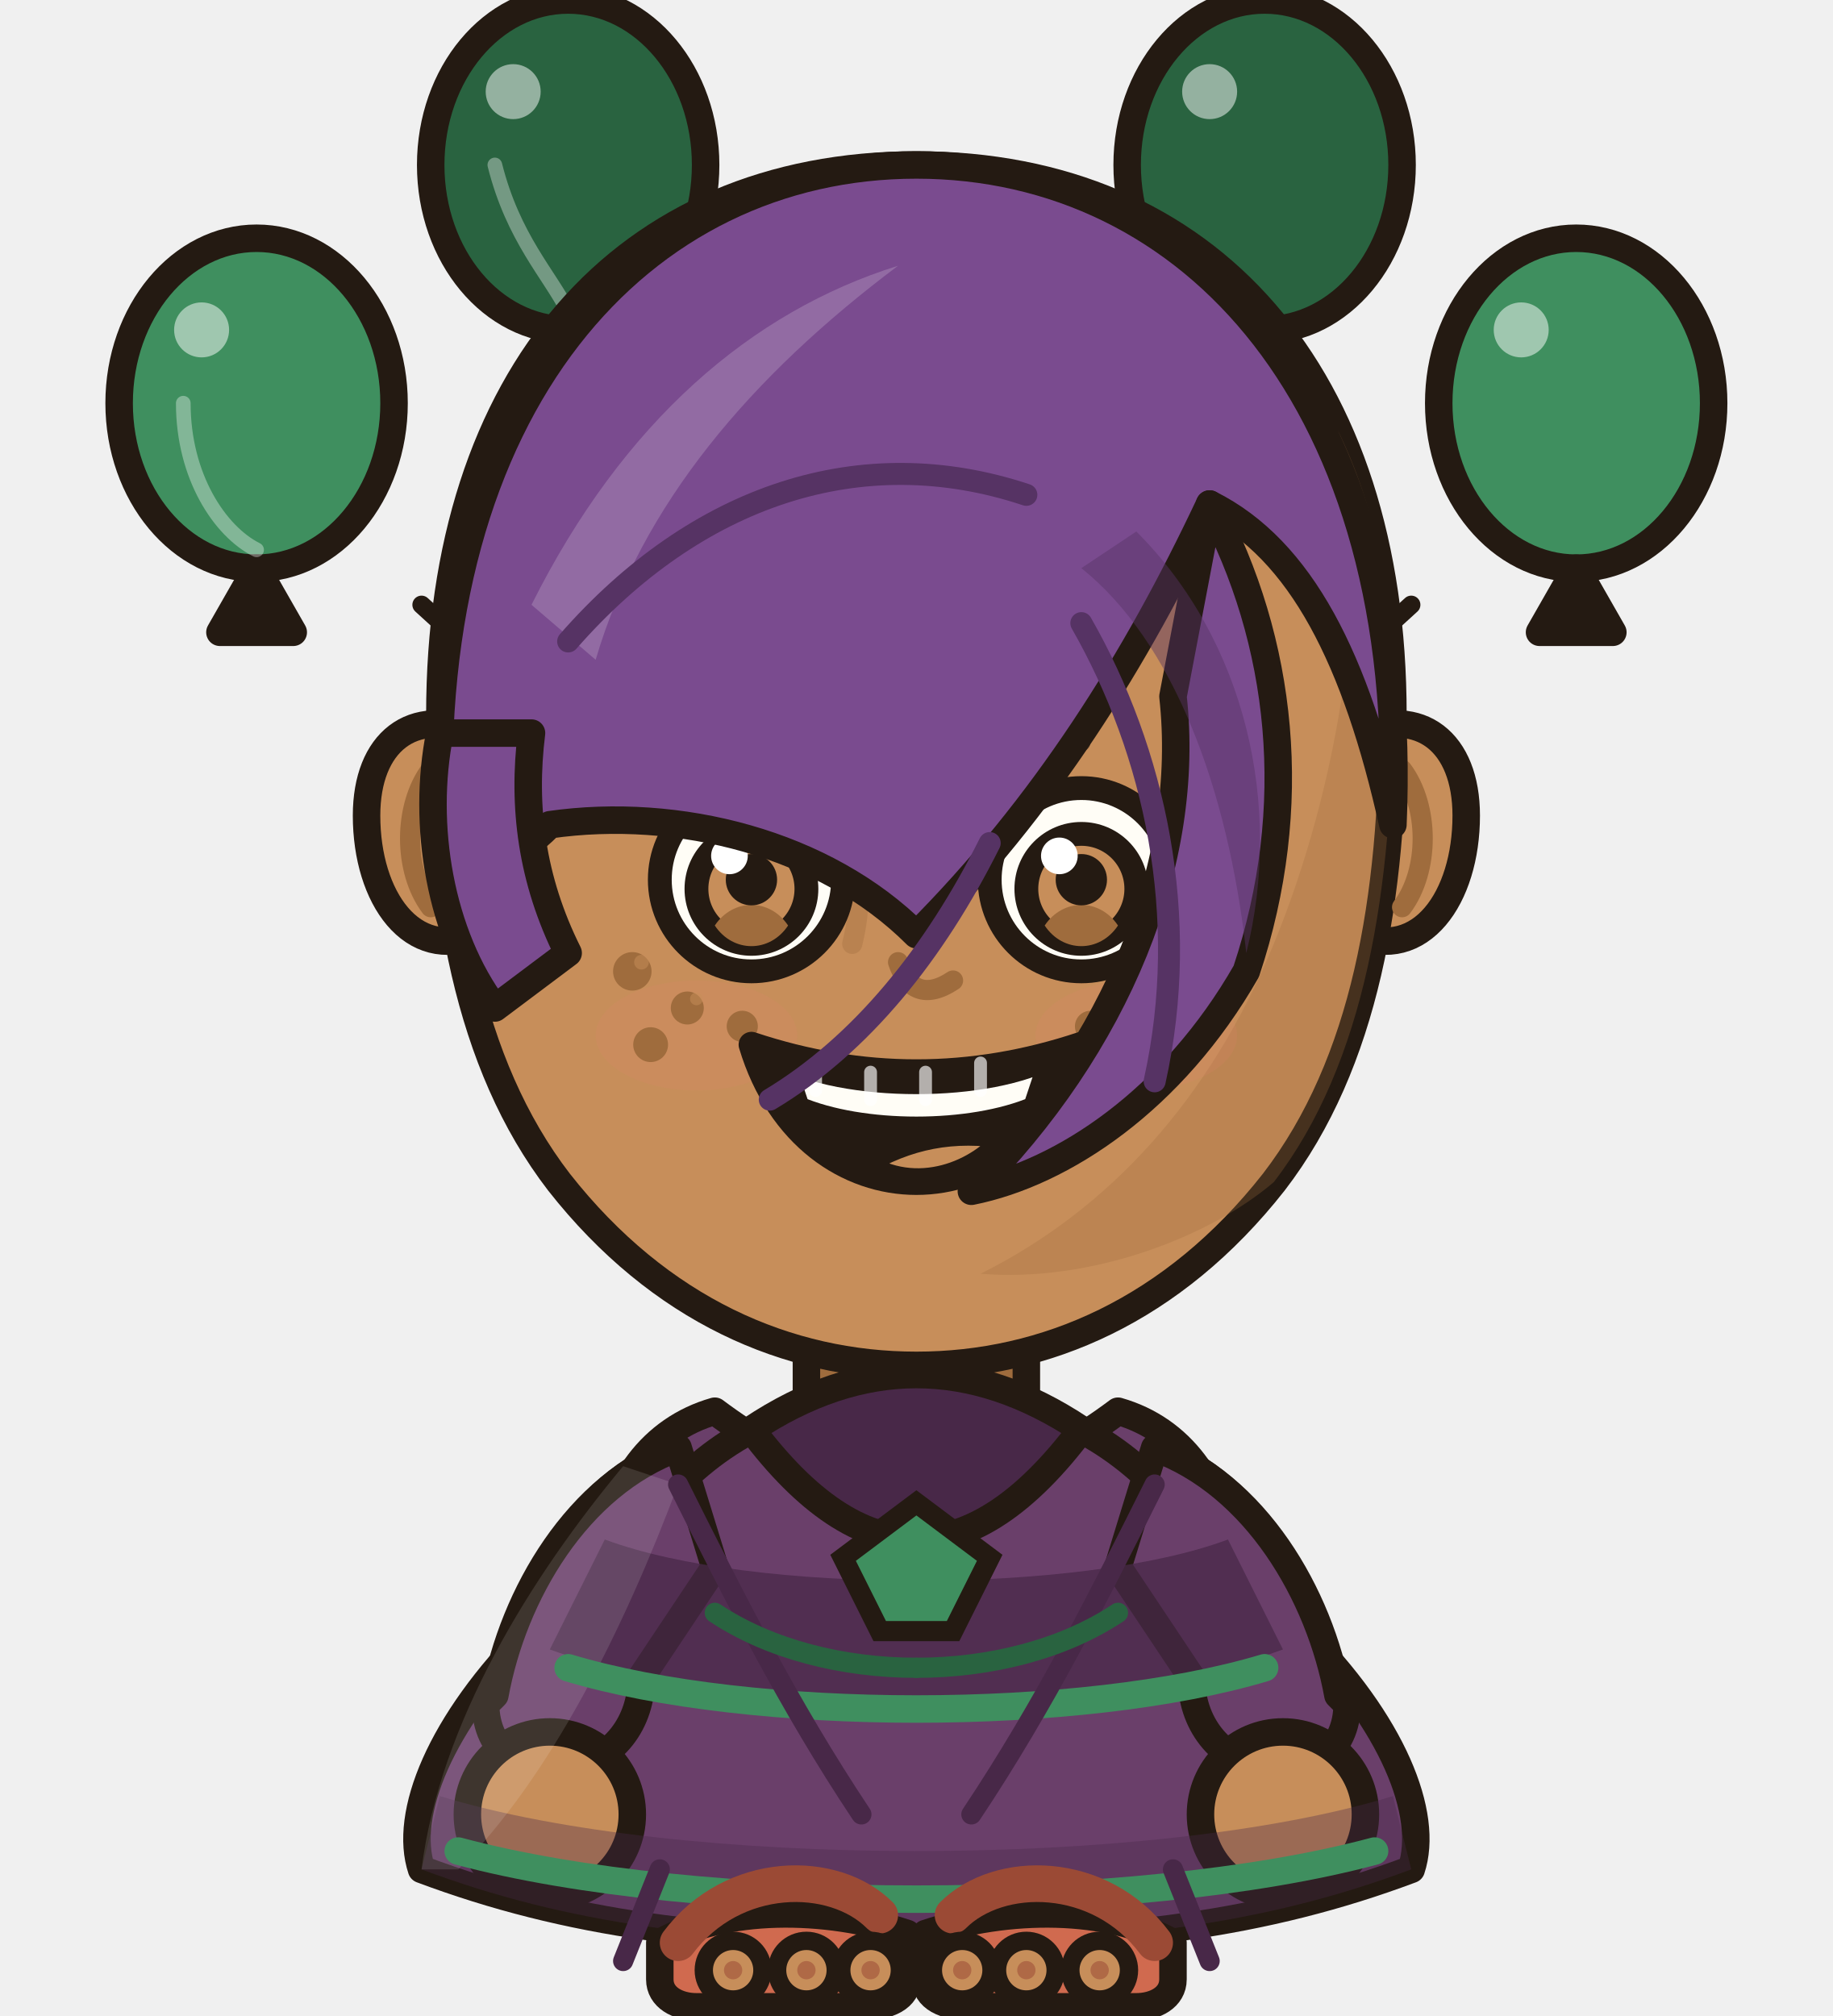
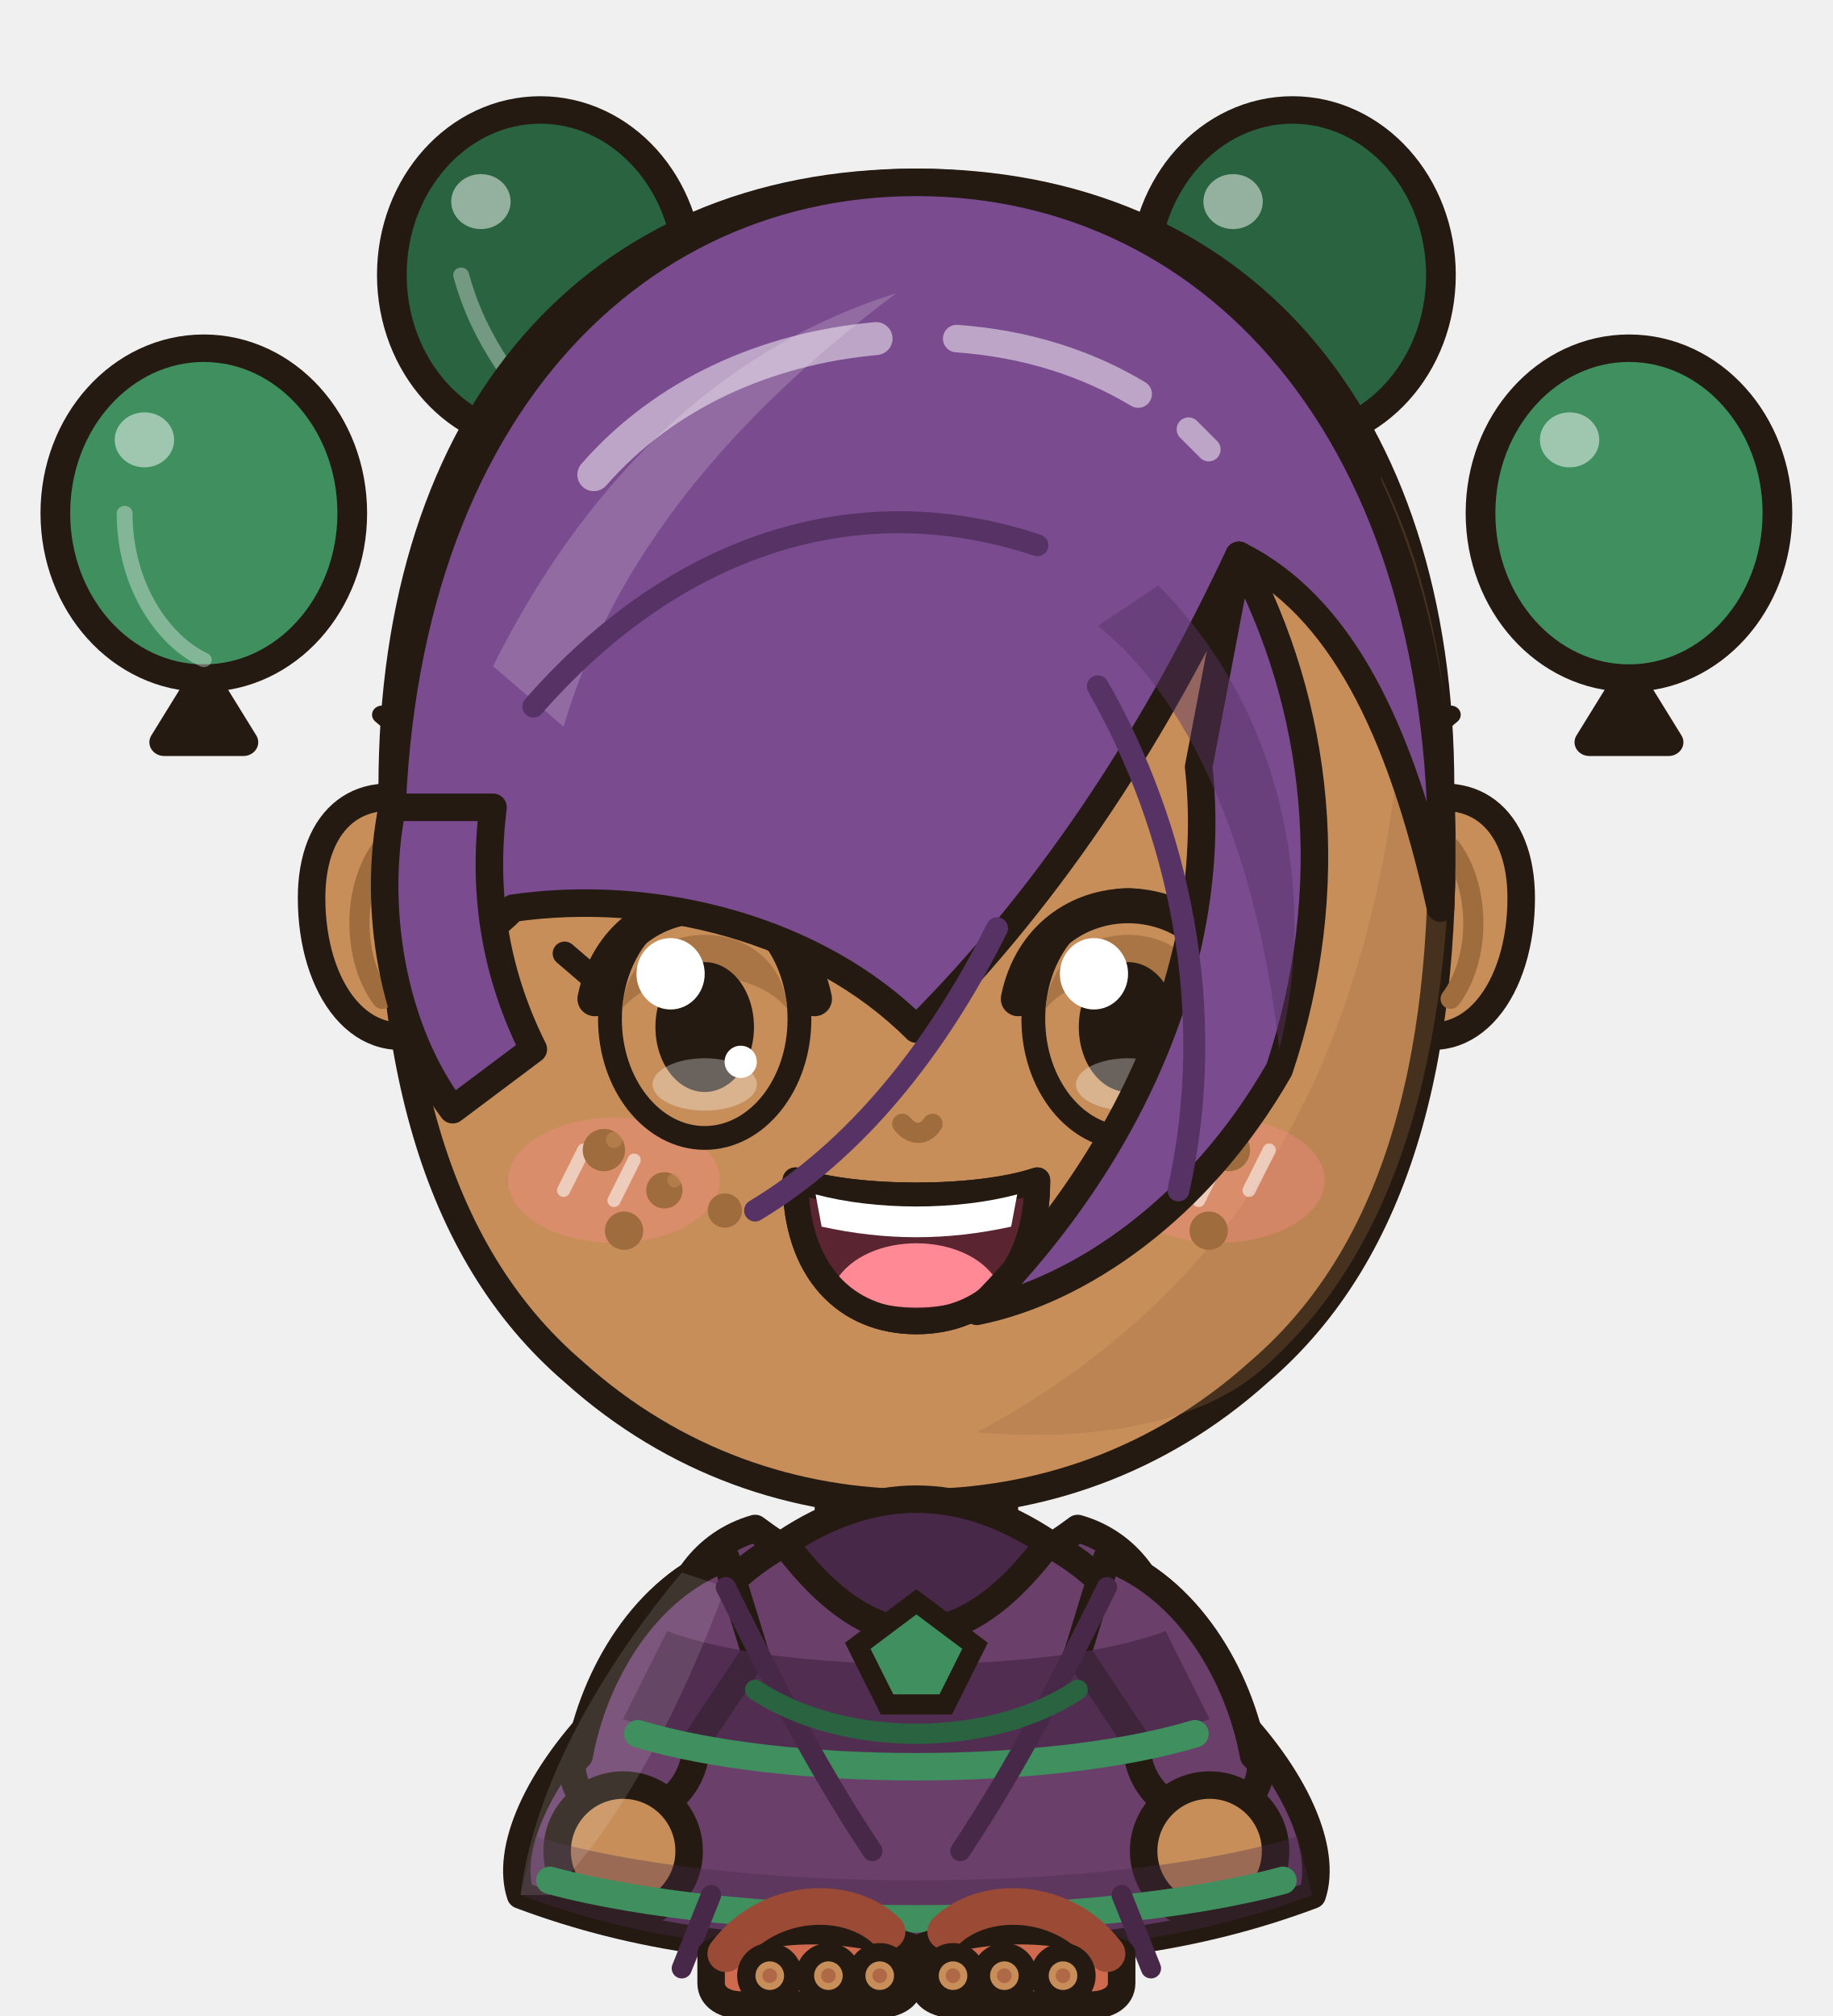
<svg xmlns="http://www.w3.org/2000/svg" width="200" height="220" viewBox="0 0 200 220">
  <g>
-     <g stroke="#241a12" stroke-width="3" stroke-linejoin="round" stroke-linecap="round">
-       <path d="M100 144 C88 112 66 84 46 66 M100 144 C96 108 82 74 64 42 M100 144 C104 108 118 74 136 42 M100 144 C112 112 134 84 154 66" fill="none" stroke="#241a12" stroke-width="2" />
-       <ellipse cx="28" cy="44" rx="15" ry="18" fill="#3f8f5f" />
-       <ellipse cx="62" cy="18" rx="15" ry="18" fill="#296340" />
-       <ellipse cx="138" cy="18" rx="15" ry="18" fill="#296340" />
-       <ellipse cx="172" cy="44" rx="15" ry="18" fill="#3f8f5f" />
-       <path d="M28 62 L24 69 L32 69 Z M62 36 L58 43 L66 43 Z M138 36 L134 43 L142 43 Z M172 62 L168 69 L176 69 Z" fill="#241a12" />
-     </g>
-     <g fill="#ffffff" stroke="none" opacity="0.5">
-       <circle cx="22" cy="36" r="3" />
-       <circle cx="56" cy="10" r="3" />
-       <circle cx="132" cy="10" r="3" />
-       <circle cx="166" cy="36" r="3" />
-     </g>
-     <g fill="none" stroke="#ffffff" stroke-width="1.6" stroke-linecap="round" opacity="0.35">
-       <path d="M20 44 C20 52 24 58 28 60" />
-       <path d="M54 18 C56 26 60 30 62 34" />
-     </g>
-   </g>
-   <g>
-     <g stroke="#241a12" stroke-width="3" stroke-linejoin="round" stroke-linecap="round">
-       <path d="M100 18 C68 18 48 41 48 78 C48 96 52 112 60 124 L68 112 C62 101 60 89 61 77 C63 52 78 36 100 36 C122 36 137 52 139 77 C140 89 138 101 132 112 L140 124 C148 112 152 96 152 78 C152 41 132 18 100 18 Z" fill="#7a4b8f" />
-     </g>
-     <g stroke="none">
-       <path d="M100 36 C88 48 84 66 88 84 C82 66 84 48 94 36 Z" fill="#563364" opacity="0.4" />
-     </g>
-     <g fill="none" stroke="#563364" stroke-width="2.2" stroke-linecap="round">
-       <path d="M68 114 C63 104 62 92 64 80" />
-       <path d="M132 114 C137 104 138 92 136 80" />
-     </g>
-   </g>
-   <g>
-     <g stroke="#241a12" stroke-width="3" stroke-linejoin="round" stroke-linecap="round">
-       <path d="M80 190 L80 207 C80 214 84 217 89 217 L95 217 C98 217 99 215 99 212 L99 190 Z" fill="#c78e5a" />
-       <path d="M120 190 L120 207 C120 214 116 217 111 217 L105 217 C102 217 101 215 101 212 L101 190 Z" fill="#c78e5a" />
-       <path d="M74 158 C63 162 56 174 54 188 C53 194 56 198 62 199 C67 199 70 196 71 191 L78 170 Z" fill="#c78e5a" />
-       <path d="M126 158 C137 162 144 174 146 188 C147 194 144 198 138 199 C133 199 130 196 129 191 L122 170 Z" fill="#c78e5a" />
-       <path d="M78 154 C71 156 67 162 66 169 L69 201 C80 206 120 206 131 201 L134 169 C133 162 129 156 122 154 C114 160 106 163 100 163 C94 163 86 160 78 154 Z" fill="#6a3f6a" />
-       <path d="M88 133 L88 158 C88 164 94 168 100 168 C106 168 112 164 112 158 L112 133 Z" fill="#9f6c3d" />
-       <path d="M52 80 C45 77 40 81 40 89 C40 98 45 105 52 102 Z" fill="#c78e5a" />
-       <path d="M148 80 C155 77 160 81 160 89 C160 98 155 105 148 102 Z" fill="#c78e5a" />
-       <path d="M100 32 C72 32 51 51 48 78 C48 98 51 116 61 129 C72 143 86 149 100 149 C114 149 128 143 139 129 C149 116 152 98 152 78 C149 51 128 32 100 32 Z" fill="#c78e5a" />
-       <circle cx="60" cy="198" r="9" fill="#c78e5a" />
-       <circle cx="140" cy="198" r="9" fill="#c78e5a" />
-     </g>
-     <g stroke="none">
-       <path d="M139 129 C149 116 152 97 152 76 C152 65 150 55 146 47 C150 63 146 86 139 103 C132 120 121 132 107 139 C119 140 132 135 139 129 Z" fill="#9f6c3d" opacity="0.28" />
-       <path d="M58 74 C62 54 77 38 96 34 C81 38 66 51 60 66 C57 75 56 84 57 93 C54 86 55 79 58 74 Z" fill="#ffffff" opacity="0.18" />
-       <ellipse cx="76" cy="113" rx="11" ry="6" fill="#df7f6e" opacity="0.16" />
-       <ellipse cx="124" cy="113" rx="11" ry="6" fill="#df7f6e" opacity="0.16" />
-       <path d="M83 196 C88 200 94 201 98 199 L98 205 C92 207 86 206 82 203 Z" fill="#9f6c3d" opacity="0.22" />
-       <path d="M117 196 C112 200 106 201 102 199 L102 205 C108 207 114 206 118 203 Z" fill="#9f6c3d" opacity="0.22" />
-       <path d="M78 158 C86 164 94 167 100 167 C106 167 114 164 122 158 L122 163 C114 169 106 172 100 172 C94 172 86 169 78 163 Z" fill="#482848" opacity="0.55" />
-       <path d="M69 193 C80 198 120 198 131 193 L131 201 C120 206 80 206 69 201 Z" fill="#482848" opacity="0.25" />
-       <path d="M74 176 C77 182 78 189 77 196 L72 195 C73 187 72 181 70 176 Z" fill="#482848" opacity="0.35" />
-       <path d="M126 176 C123 182 122 189 123 196 L128 195 C127 187 128 181 130 176 Z" fill="#482848" opacity="0.35" />
-     </g>
-     <g fill="none" stroke="#9f6c3d" stroke-width="2.2" stroke-linecap="round">
-       <path d="M47 84 C44 88 44 95 47 99" />
-       <path d="M153 84 C156 88 156 95 153 99" />
-       <path d="M98 105 C99 108 101 109 104 107" />
-       <path d="M92 91 C94 95 94 99 93 103" opacity="0.35" />
-     </g>
-   </g>
-   <g>
-     <g stroke="#241a12" stroke-width="3" stroke-linejoin="round" stroke-linecap="round">
-       <path d="M100 152 C88 152 80 156 74 162 L58 178 C48 188 44 198 46 204 C62 210 78 212 100 212 C122 212 138 210 154 204 C156 198 152 188 142 178 L126 162 C120 156 112 152 100 152 Z" fill="#6a3f6a" />
-       <path d="M82 156 C88 164 94 168 100 168 C106 168 112 164 118 156 C112 152 106 150 100 150 C94 150 88 152 82 156 Z" fill="#482848" />
-       <path d="M74 158 C63 162 56 174 54 185 L53 186 C53 191 57 194 62 193 C67 192 70 188 70 183 L78 171 Z" fill="#6a3f6a" />
-       <path d="M126 158 C137 162 144 174 146 185 L147 186 C147 191 143 194 138 193 C133 192 130 188 130 183 L122 171 Z" fill="#6a3f6a" />
-     </g>
-     <g stroke="#241a12" stroke-width="3" stroke-linejoin="round" stroke-linecap="round">
-       <circle cx="60" cy="198" r="9" fill="#c78e5a" />
-       <circle cx="140" cy="198" r="9" fill="#c78e5a" />
-     </g>
-     <g stroke="none">
-       <path d="M66 168 C82 174 118 174 134 168 L140 180 C118 188 82 188 60 180 Z" fill="#482848" opacity="0.75" />
-       <path d="M48 196 C74 204 126 204 152 196 L154 204 C138 210 122 212 100 212 C78 212 62 210 46 204 Z" fill="#482848" opacity="0.35" />
-       <path d="M74 162 C68 178 60 194 50 204 L46 204 C48 188 58 172 68 160 Z" fill="#ffffff" opacity="0.12" />
-     </g>
-     <g fill="none" stroke="#3f8f5f" stroke-width="3" stroke-linecap="round">
-       <path d="M62 182 C82 188 118 188 138 182" />
-       <path d="M50 202 C76 209 124 209 150 202" />
-     </g>
-     <g fill="none" stroke="#482848" stroke-width="2.2" stroke-linecap="round">
-       <path d="M74 162 C80 174 86 186 94 198" />
-       <path d="M126 162 C120 174 114 186 106 198" />
-       <path d="M72 204 L68 214" />
-       <path d="M88 207 L86 216" />
-       <path d="M112 207 L114 216" />
-       <path d="M128 204 L132 214" />
-     </g>
-     <g fill="none" stroke="#296340" stroke-width="2.2" stroke-linecap="round">
-       <path d="M78 176 C84 180 92 182 100 182" />
-       <path d="M122 176 C116 180 108 182 100 182" />
-     </g>
-     <g fill="#3f8f5f" stroke="#241a12" stroke-width="2.2">
-       <path d="M92 170 L100 164 L108 170 L104 178 L96 178 Z" />
-     </g>
-   </g>
-   <g>
-     <g transform="translate(0,3)">
-       <g stroke="#241a12" stroke-width="3" stroke-linejoin="round" stroke-linecap="round">
-         <path d="M72 209 C79 205 90 205 99 208 L99 213 C99 215 97 216 94 216 L76 216 C74 216 72 215 72 213 Z" fill="#d06a4f" />
-         <path d="M128 209 C121 205 110 205 101 208 L101 213 C101 215 103 216 106 216 L124 216 C126 216 128 215 128 213 Z" fill="#d06a4f" />
-         <path d="M74 209 C80 201 91 201 96 206" fill="none" stroke="#9b4a35" stroke-width="4" />
-         <path d="M126 209 C120 201 109 201 104 206" fill="none" stroke="#9b4a35" stroke-width="4" />
-       </g>
-       <g fill="#c78e5a" stroke="#241a12" stroke-width="2">
-         <circle cx="80" cy="212" r="3.2" />
-         <circle cx="88" cy="212" r="3.2" />
-         <circle cx="95" cy="212" r="3.2" />
-         <circle cx="120" cy="212" r="3.2" />
-         <circle cx="112" cy="212" r="3.2" />
-         <circle cx="105" cy="212" r="3.2" />
-       </g>
-       <g fill="#9b4a35" stroke="none" opacity="0.55">
-         <circle cx="80" cy="212" r="1" />
-         <circle cx="88" cy="212" r="1" />
-         <circle cx="95" cy="212" r="1" />
-         <circle cx="120" cy="212" r="1" />
-         <circle cx="112" cy="212" r="1" />
-         <circle cx="105" cy="212" r="1" />
-       </g>
-     </g>
-   </g>
-   <g>
-     <g fill="#9f6c3d" stroke="none">
-       <circle cx="69" cy="106" r="2.1" />
-       <circle cx="75" cy="110" r="1.8" />
-       <circle cx="71" cy="114" r="1.9" />
-       <circle cx="81" cy="112" r="1.7" />
-       <circle cx="131" cy="106" r="2.1" />
-       <circle cx="125" cy="110" r="1.8" />
-       <circle cx="129" cy="114" r="1.9" />
-       <circle cx="119" cy="112" r="1.7" />
-     </g>
-     <g fill="#c78e5a" stroke="none" opacity="0.5">
-       <circle cx="70" cy="105" r="0.8" />
-       <circle cx="76" cy="109" r="0.7" />
-       <circle cx="130" cy="105" r="0.8" />
-       <circle cx="124" cy="109" r="0.7" />
-     </g>
-   </g>
-   <g>
-     <g stroke="#241a12" stroke-width="2.6" stroke-linejoin="round" stroke-linecap="round">
-       <circle cx="82" cy="96" r="10" fill="#fffdf6" />
-       <circle cx="118" cy="96" r="10" fill="#fffdf6" />
-       <circle cx="82" cy="97" r="6" fill="#c78e5a" />
-       <circle cx="118" cy="97" r="6" fill="#c78e5a" />
-       <path d="M78 101 C80 104 84 104 86 101 C84 98 80 98 78 101 Z" fill="#9f6c3d" stroke="none" />
-       <path d="M114 101 C116 104 120 104 122 101 C120 98 116 98 114 101 Z" fill="#9f6c3d" stroke="none" />
-       <circle cx="82" cy="96" r="2.8" fill="#241a12" stroke="none" />
-       <circle cx="118" cy="96" r="2.8" fill="#241a12" stroke="none" />
-       <circle cx="79.6" cy="93.4" r="2" fill="#ffffff" stroke="none" />
-       <circle cx="115.6" cy="93.4" r="2" fill="#ffffff" stroke="none" />
-       <path d="M72 89 C74 84 78 81 82 81" fill="none" stroke-width="2" opacity="0.55" />
-       <path d="M108 89 C110 84 114 81 118 81" fill="none" stroke-width="2" opacity="0.55" />
-     </g>
-   </g>
-   <g>
-     <g stroke="#241a12" stroke-width="2.8" stroke-linejoin="round" stroke-linecap="round">
-       <path d="M82 114 C88 134 112 134 118 114 C106 118 94 118 82 114 Z" fill="#241a12" />
-       <path d="M85 115 C92 119 108 119 115 115 L113 121 C106 124 94 124 87 121 Z" fill="#fffdf6" />
-       <path d="M94 127 C100 131 107 128 110 124 C104 123 99 124 94 127 Z" fill="#c78e5a" />
-     </g>
-     <g fill="none" stroke="#ffffff" stroke-width="1.4" stroke-linecap="round" opacity="0.65">
-       <path d="M89 116 L89 119" />
-       <path d="M95 117 L95 120" />
-       <path d="M101 117 L101 120" />
-       <path d="M107 116 L107 119" />
-     </g>
-   </g>
-   <g>
-     <g stroke="#241a12" stroke-width="3" stroke-linejoin="round" stroke-linecap="round">
-       <path d="M48 90 C46 44 70 18 100 18 C130 18 154 44 152 90 C148 72 142 60 132 55 C124 72 114 88 100 102 C90 92 74 88 60 90 C56 94 52 96 48 90 Z" fill="#7a4b8f" />
-       <path d="M132 55 C140 70 142 88 136 106 C128 120 116 128 106 130 C122 114 130 94 128 76 Z" fill="#7a4b8f" />
-       <path d="M48 80 C46 90 48 102 54 110 L62 104 C58 96 57 88 58 80 Z" fill="#7a4b8f" />
-     </g>
-     <g stroke="none">
-       <path d="M58 66 C68 46 82 34 98 29 C82 41 70 55 65 72 Z" fill="#ffffff" opacity="0.18" />
-       <path d="M124 58 C136 70 140 88 136 104 C134 86 128 70 118 62 Z" fill="#563364" opacity="0.45" />
-     </g>
-     <g fill="none" stroke="#563364" stroke-width="2.4" stroke-linecap="round">
-       <path d="M62 70 C76 54 94 48 112 54" />
-       <path d="M118 68 C126 82 130 100 126 118" />
-       <path d="M108 92 C102 104 94 114 84 120" />
+     <g transform="translate(100 156) scale(1.08 1) translate(-100 -144)">
+       <g stroke="#241a12" stroke-width="3.00" stroke-linejoin="round" stroke-linecap="round">
+         <path d="M100 144 C88 112 66 84 46 66 M100 144 C96 108 82 74 64 42 M100 144 C104 108 118 74 136 42 M100 144 C112 112 134 84 154 66" fill="none" stroke="#241a12" stroke-width="2.00" />
+         <ellipse cx="28" cy="44" rx="15" ry="18" fill="#3f8f5f" />
+         <ellipse cx="62" cy="18" rx="15" ry="18" fill="#296340" />
+         <ellipse cx="138" cy="18" rx="15" ry="18" fill="#296340" />
+         <ellipse cx="172" cy="44" rx="15" ry="18" fill="#3f8f5f" />
+         <path d="M28 62 L24 69 L32 69 Z M62 36 L58 43 L66 43 Z M138 36 L134 43 L142 43 Z M172 62 L168 69 L176 69 Z" fill="#241a12" />
+       </g>
+       <g fill="#ffffff" stroke="none" opacity="0.5">
+         <circle cx="22" cy="36" r="3" />
+         <circle cx="56" cy="10" r="3" />
+         <circle cx="132" cy="10" r="3" />
+         <circle cx="166" cy="36" r="3" />
+       </g>
+       <g fill="none" stroke="#ffffff" stroke-width="1.60" stroke-linecap="round" opacity="0.35">
+         <path d="M20 44 C20 52 24 58 28 60" />
+         <path d="M54 18 C56 26 60 30 62 34" />
+       </g>
+     </g>
+   </g>
+   <g>
+     <g transform="translate(100 164) scale(1.1) translate(-100 -149)">
+       <g stroke="#241a12" stroke-width="2.73" stroke-linejoin="round" stroke-linecap="round">
+         <path d="M100 18 C68 18 48 41 48 78 C48 96 52 112 60 124 L68 112 C62 101 60 89 61 77 C63 52 78 36 100 36 C122 36 137 52 139 77 C140 89 138 101 132 112 L140 124 C148 112 152 96 152 78 C152 41 132 18 100 18 Z" fill="#7a4b8f" />
+       </g>
+       <g stroke="none">
+         <path d="M100 36 C88 48 84 66 88 84 C82 66 84 48 94 36 Z" fill="#563364" opacity="0.4" />
+       </g>
+       <g fill="none" stroke="#563364" stroke-width="2.00" stroke-linecap="round">
+         <path d="M68 114 C63 104 62 92 64 80" />
+         <path d="M132 114 C137 104 138 92 136 80" />
+       </g>
+     </g>
+   </g>
+   <g>
+     <g transform="translate(100 218) scale(0.8) translate(-100 -218)">
+       <g stroke="#241a12" stroke-width="3.75" stroke-linejoin="round" stroke-linecap="round">
+         <path d="M80 190 L80 207 C80 214 84 217 89 217 L95 217 C98 217 99 215 99 212 L99 190 Z" fill="#c78e5a" />
+         <path d="M120 190 L120 207 C120 214 116 217 111 217 L105 217 C102 217 101 215 101 212 L101 190 Z" fill="#c78e5a" />
+         <path d="M74 158 C63 162 56 174 54 188 C53 194 56 198 62 199 C67 199 70 196 71 191 L78 170 Z" fill="#c78e5a" />
+         <path d="M126 158 C137 162 144 174 146 188 C147 194 144 198 138 199 C133 199 130 196 129 191 L122 170 Z" fill="#c78e5a" />
+         <path d="M78 154 C71 156 67 162 66 169 L69 201 C80 206 120 206 131 201 L134 169 C133 162 129 156 122 154 C114 160 106 163 100 163 C94 163 86 160 78 154 Z" fill="#6a3f6a" />
+         <path d="M88 133 L88 158 C88 164 94 168 100 168 C106 168 112 164 112 158 L112 133 Z" fill="#9f6c3d" />
+         <circle cx="60" cy="198" r="9" fill="#c78e5a" />
+         <circle cx="140" cy="198" r="9" fill="#c78e5a" />
+       </g>
+       <g stroke="none">
+         <path d="M83 196 C88 200 94 201 98 199 L98 205 C92 207 86 206 82 203 Z" fill="#9f6c3d" opacity="0.22" />
+         <path d="M117 196 C112 200 106 201 102 199 L102 205 C108 207 114 206 118 203 Z" fill="#9f6c3d" opacity="0.22" />
+         <path d="M78 158 C86 164 94 167 100 167 C106 167 114 164 122 158 L122 163 C114 169 106 172 100 172 C94 172 86 169 78 163 Z" fill="#482848" opacity="0.55" />
+         <path d="M69 193 C80 198 120 198 131 193 L131 201 C120 206 80 206 69 201 Z" fill="#482848" opacity="0.25" />
+         <path d="M74 176 C77 182 78 189 77 196 L72 195 C73 187 72 181 70 176 Z" fill="#482848" opacity="0.35" />
+         <path d="M126 176 C123 182 122 189 123 196 L128 195 C127 187 128 181 130 176 Z" fill="#482848" opacity="0.35" />
+       </g>
+     </g>
+     <g transform="translate(100 164) scale(1.1) translate(-100 -149)">
+       <g stroke="#241a12" stroke-width="2.73" stroke-linejoin="round" stroke-linecap="round">
+         <path d="M52 80 C45 77 40 81 40 89 C40 98 45 105 52 102 Z" fill="#c78e5a" />
+         <path d="M148 80 C155 77 160 81 160 89 C160 98 155 105 148 102 Z" fill="#c78e5a" />
+         <path d="M100 32 C72 32 51 51 48 78 C47 104 52 124 66 136 C76 145 88 149 100 149 C112 149 124 145 134 136 C148 124 153 104 152 78 C149 51 128 32 100 32 Z" fill="#c78e5a" />
+       </g>
+       <g stroke="none">
+         <path d="M134 136 C148 124 153 104 153 80 C153 66 150 55 146 47 C151 66 147 90 140 106 C133 122 121 134 106 142 C118 143 128 141 134 136 Z" fill="#9f6c3d" opacity="0.28" />
+         <path d="M58 74 C62 54 77 38 96 34 C81 38 66 51 60 66 C57 75 56 84 57 93 C54 86 55 79 58 74 Z" fill="#ffffff" opacity="0.18" />
+         <ellipse cx="70" cy="117" rx="10.5" ry="6.2" fill="#ff8a8a" opacity="0.34" />
+         <ellipse cx="130" cy="117" rx="10.5" ry="6.2" fill="#ff8a8a" opacity="0.34" />
+       </g>
+       <g fill="none" stroke="#9f6c3d" stroke-width="2" stroke-linecap="round">
+         <path d="M47 84 C44 88 44 95 47 99" />
+         <path d="M153 84 C156 88 156 95 153 99" />
+         <path d="M98.6 111.4 C99.6 112.6 100.8 112.6 101.6 111.4" />
+       </g>
+       <g fill="none" stroke="#ffffff" stroke-width="1.3" stroke-linecap="round" opacity="0.55">
+         <path d="M65 118 L67 114" />
+         <path d="M70 119 L72 115" />
+         <path d="M128 119 L130 115" />
+         <path d="M133 118 L135 114" />
+       </g>
+     </g>
+   </g>
+   <g>
+     <g transform="translate(100 218) scale(0.8) translate(-100 -218)">
+       <g stroke="#241a12" stroke-width="3.75" stroke-linejoin="round" stroke-linecap="round">
+         <path d="M100 152 C88 152 80 156 74 162 L58 178 C48 188 44 198 46 204 C62 210 78 212 100 212 C122 212 138 210 154 204 C156 198 152 188 142 178 L126 162 C120 156 112 152 100 152 Z" fill="#6a3f6a" />
+         <path d="M82 156 C88 164 94 168 100 168 C106 168 112 164 118 156 C112 152 106 150 100 150 C94 150 88 152 82 156 Z" fill="#482848" />
+         <path d="M74 158 C63 162 56 174 54 185 L53 186 C53 191 57 194 62 193 C67 192 70 188 70 183 L78 171 Z" fill="#6a3f6a" />
+         <path d="M126 158 C137 162 144 174 146 185 L147 186 C147 191 143 194 138 193 C133 192 130 188 130 183 L122 171 Z" fill="#6a3f6a" />
+       </g>
+       <g stroke="#241a12" stroke-width="3.75" stroke-linejoin="round" stroke-linecap="round">
+         <circle cx="60" cy="198" r="9" fill="#c78e5a" />
+         <circle cx="140" cy="198" r="9" fill="#c78e5a" />
+       </g>
+       <g stroke="none">
+         <path d="M66 168 C82 174 118 174 134 168 L140 180 C118 188 82 188 60 180 Z" fill="#482848" opacity="0.75" />
+         <path d="M48 196 C74 204 126 204 152 196 L154 204 C138 210 122 212 100 212 C78 212 62 210 46 204 Z" fill="#482848" opacity="0.35" />
+         <path d="M74 162 C68 178 60 194 50 204 L46 204 C48 188 58 172 68 160 Z" fill="#ffffff" opacity="0.12" />
+       </g>
+       <g fill="none" stroke="#3f8f5f" stroke-width="3.75" stroke-linecap="round">
+         <path d="M62 182 C82 188 118 188 138 182" />
+         <path d="M50 202 C76 209 124 209 150 202" />
+       </g>
+       <g fill="none" stroke="#482848" stroke-width="2.75" stroke-linecap="round">
+         <path d="M74 162 C80 174 86 186 94 198" />
+         <path d="M126 162 C120 174 114 186 106 198" />
+         <path d="M72 204 L68 214" />
+         <path d="M88 207 L86 216" />
+         <path d="M112 207 L114 216" />
+         <path d="M128 204 L132 214" />
+       </g>
+       <g fill="none" stroke="#296340" stroke-width="2.75" stroke-linecap="round">
+         <path d="M78 176 C84 180 92 182 100 182" />
+         <path d="M122 176 C116 180 108 182 100 182" />
+       </g>
+       <g fill="#3f8f5f" stroke="#241a12" stroke-width="2.75">
+         <path d="M92 170 L100 164 L108 170 L104 178 L96 178 Z" />
+       </g>
+     </g>
+   </g>
+   <g>
+     <g transform="translate(100 218) scale(0.8) translate(-100 -218)">
+       <g transform="translate(0,3)">
+         <g stroke="#241a12" stroke-width="3.75" stroke-linejoin="round" stroke-linecap="round">
+           <path d="M72 209 C79 205 90 205 99 208 L99 213 C99 215 97 216 94 216 L76 216 C74 216 72 215 72 213 Z" fill="#d06a4f" />
+           <path d="M128 209 C121 205 110 205 101 208 L101 213 C101 215 103 216 106 216 L124 216 C126 216 128 215 128 213 Z" fill="#d06a4f" />
+           <path d="M74 209 C80 201 91 201 96 206" fill="none" stroke="#9b4a35" stroke-width="5.00" />
+           <path d="M126 209 C120 201 109 201 104 206" fill="none" stroke="#9b4a35" stroke-width="5.00" />
+         </g>
+         <g fill="#c78e5a" stroke="#241a12" stroke-width="2.50">
+           <circle cx="80" cy="212" r="3.2" />
+           <circle cx="88" cy="212" r="3.2" />
+           <circle cx="95" cy="212" r="3.2" />
+           <circle cx="120" cy="212" r="3.2" />
+           <circle cx="112" cy="212" r="3.2" />
+           <circle cx="105" cy="212" r="3.2" />
+         </g>
+         <g fill="#9b4a35" stroke="none" opacity="0.55">
+           <circle cx="80" cy="212" r="1" />
+           <circle cx="88" cy="212" r="1" />
+           <circle cx="95" cy="212" r="1" />
+           <circle cx="120" cy="212" r="1" />
+           <circle cx="112" cy="212" r="1" />
+           <circle cx="105" cy="212" r="1" />
+         </g>
+       </g>
+     </g>
+   </g>
+   <g>
+     <g transform="translate(100 164) scale(1.1) translate(-100 -149)">
+       <g transform="translate(0 8)">
+         <g fill="#9f6c3d" stroke="none">
+           <circle cx="69" cy="106" r="2.1" />
+           <circle cx="75" cy="110" r="1.8" />
+           <circle cx="71" cy="114" r="1.9" />
+           <circle cx="81" cy="112" r="1.7" />
+           <circle cx="131" cy="106" r="2.1" />
+           <circle cx="125" cy="110" r="1.8" />
+           <circle cx="129" cy="114" r="1.9" />
+           <circle cx="119" cy="112" r="1.7" />
+         </g>
+         <g fill="#c78e5a" stroke="none" opacity="0.5">
+           <circle cx="70" cy="105" r="0.8" />
+           <circle cx="76" cy="109" r="0.7" />
+           <circle cx="130" cy="105" r="0.8" />
+           <circle cx="124" cy="109" r="0.7" />
+         </g>
+       </g>
+     </g>
+   </g>
+   <g>
+     <g transform="translate(100 164) scale(1.1) translate(-100 -149)">
+       <ellipse cx="79" cy="101" rx="9.4" ry="11.8" fill="#c78e5a" stroke="#241a12" stroke-width="2.36" />
+       <path d="M70.8 100 C71.6 90.2 86.4 90.2 87.2 100 C83.7 95.69 74.3 95.69 70.8 100 Z" fill="#9f6c3d" opacity="0.75" />
+       <ellipse cx="79.0" cy="101.8" rx="4.888" ry="6.443" fill="#241a12" />
+       <ellipse cx="79" cy="107.49" rx="5.17" ry="2.596" fill="#ffffff" opacity="0.32" />
+       <ellipse cx="75.616" cy="96.516" rx="3.384" ry="3.54" fill="#ffffff" />
+       <circle cx="82.572" cy="105.248" r="1.598" fill="#ffffff" />
+       <path d="M68.1 99 C70.6 86.7 87.4 86.7 89.9 99" fill="none" stroke="#241a12" stroke-width="3.45" stroke-linecap="round" />
+       <path d="M68.6 97.5 L65.1 94.5" fill="none" stroke="#241a12" stroke-width="2.36" stroke-linecap="round" />
+       <ellipse cx="121" cy="101" rx="9.4" ry="11.8" fill="#c78e5a" stroke="#241a12" stroke-width="2.36" />
+       <path d="M112.8 100 C113.6 90.2 128.4 90.2 129.2 100 C125.7 95.69 116.3 95.69 112.8 100 Z" fill="#9f6c3d" opacity="0.75" />
+       <ellipse cx="121.0" cy="101.8" rx="4.888" ry="6.443" fill="#241a12" />
+       <ellipse cx="121" cy="107.49" rx="5.17" ry="2.596" fill="#ffffff" opacity="0.32" />
+       <ellipse cx="117.616" cy="96.516" rx="3.384" ry="3.54" fill="#ffffff" />
+       <circle cx="124.572" cy="105.248" r="1.598" fill="#ffffff" />
+       <path d="M110.1 99 C112.6 86.7 129.4 86.7 131.9 99" fill="none" stroke="#241a12" stroke-width="3.45" stroke-linecap="round" />
+       <path d="M131.4 97.5 L134.9 94.5" fill="none" stroke="#241a12" stroke-width="2.36" stroke-linecap="round" />
+     </g>
+   </g>
+   <g>
+     <g transform="translate(100 164) scale(1.1) translate(-100 -149)">
+       <g stroke="#241a12" stroke-width="2.55" stroke-linejoin="round" stroke-linecap="round">
+         <path d="M88 117 C94 119 106 119 112 117 C112 126 107 131 100 131 C93 131 88 126 88 117 Z" fill="#5a2430" />
+       </g>
+       <path d="M92 127 C95 122 105 122 108 127 C105 130.5 95 130.5 92 127 Z" fill="#ff8a96" />
+       <g stroke="#241a12" stroke-width="2.55" fill="none" stroke-linejoin="round" stroke-linecap="round">
+         <path d="M88 117 C94 119 106 119 112 117 C112 126 107 131 100 131 C93 131 88 126 88 117 Z" />
+       </g>
+       <path d="M90 118.4 C96 120 104 120 110 118.4 L109.4 121.6 C103 123 97 123 90.6 121.6 Z" fill="#ffffff" />
+     </g>
+   </g>
+   <g>
+     <g transform="translate(100 164) scale(1.1) translate(-100 -149)">
+       <g stroke="#241a12" stroke-width="2.73" stroke-linejoin="round" stroke-linecap="round">
+         <path d="M48 90 C46 44 70 18 100 18 C130 18 154 44 152 90 C148 72 142 60 132 55 C124 72 114 88 100 102 C90 92 74 88 60 90 C56 94 52 96 48 90 Z" fill="#7a4b8f" />
+         <path d="M132 55 C140 70 142 88 136 106 C128 120 116 128 106 130 C122 114 130 94 128 76 Z" fill="#7a4b8f" />
+         <path d="M48 80 C46 90 48 102 54 110 L62 104 C58 96 57 88 58 80 Z" fill="#7a4b8f" />
+       </g>
+       <g stroke="none">
+         <path d="M58 66 C68 46 82 34 98 29 C82 41 70 55 65 72 Z" fill="#ffffff" opacity="0.18" />
+         <path d="M124 58 C136 70 140 88 136 104 C134 86 128 70 118 62 Z" fill="#563364" opacity="0.45" />
+       </g>
+       <g fill="none" stroke="#563364" stroke-width="2.18" stroke-linecap="round">
+         <path d="M62 70 C76 54 94 48 112 54" />
+         <path d="M118 68 C126 82 130 100 126 118" />
+         <path d="M108 92 C102 104 94 114 84 120" />
+       </g>
+       <g fill="none" stroke="#ffffff" stroke-linecap="round" opacity="0.5">
+         <path d="M68 47 C75 39 85 34.5 96 33.5" stroke-width="3.27" />
+         <path d="M104 33.5 C111 34 117 36 122 39" stroke-width="2.73" />
+         <path d="M127 42.5 L129 44.5" stroke-width="2.36" />
+       </g>
    </g>
  </g>
</svg>
